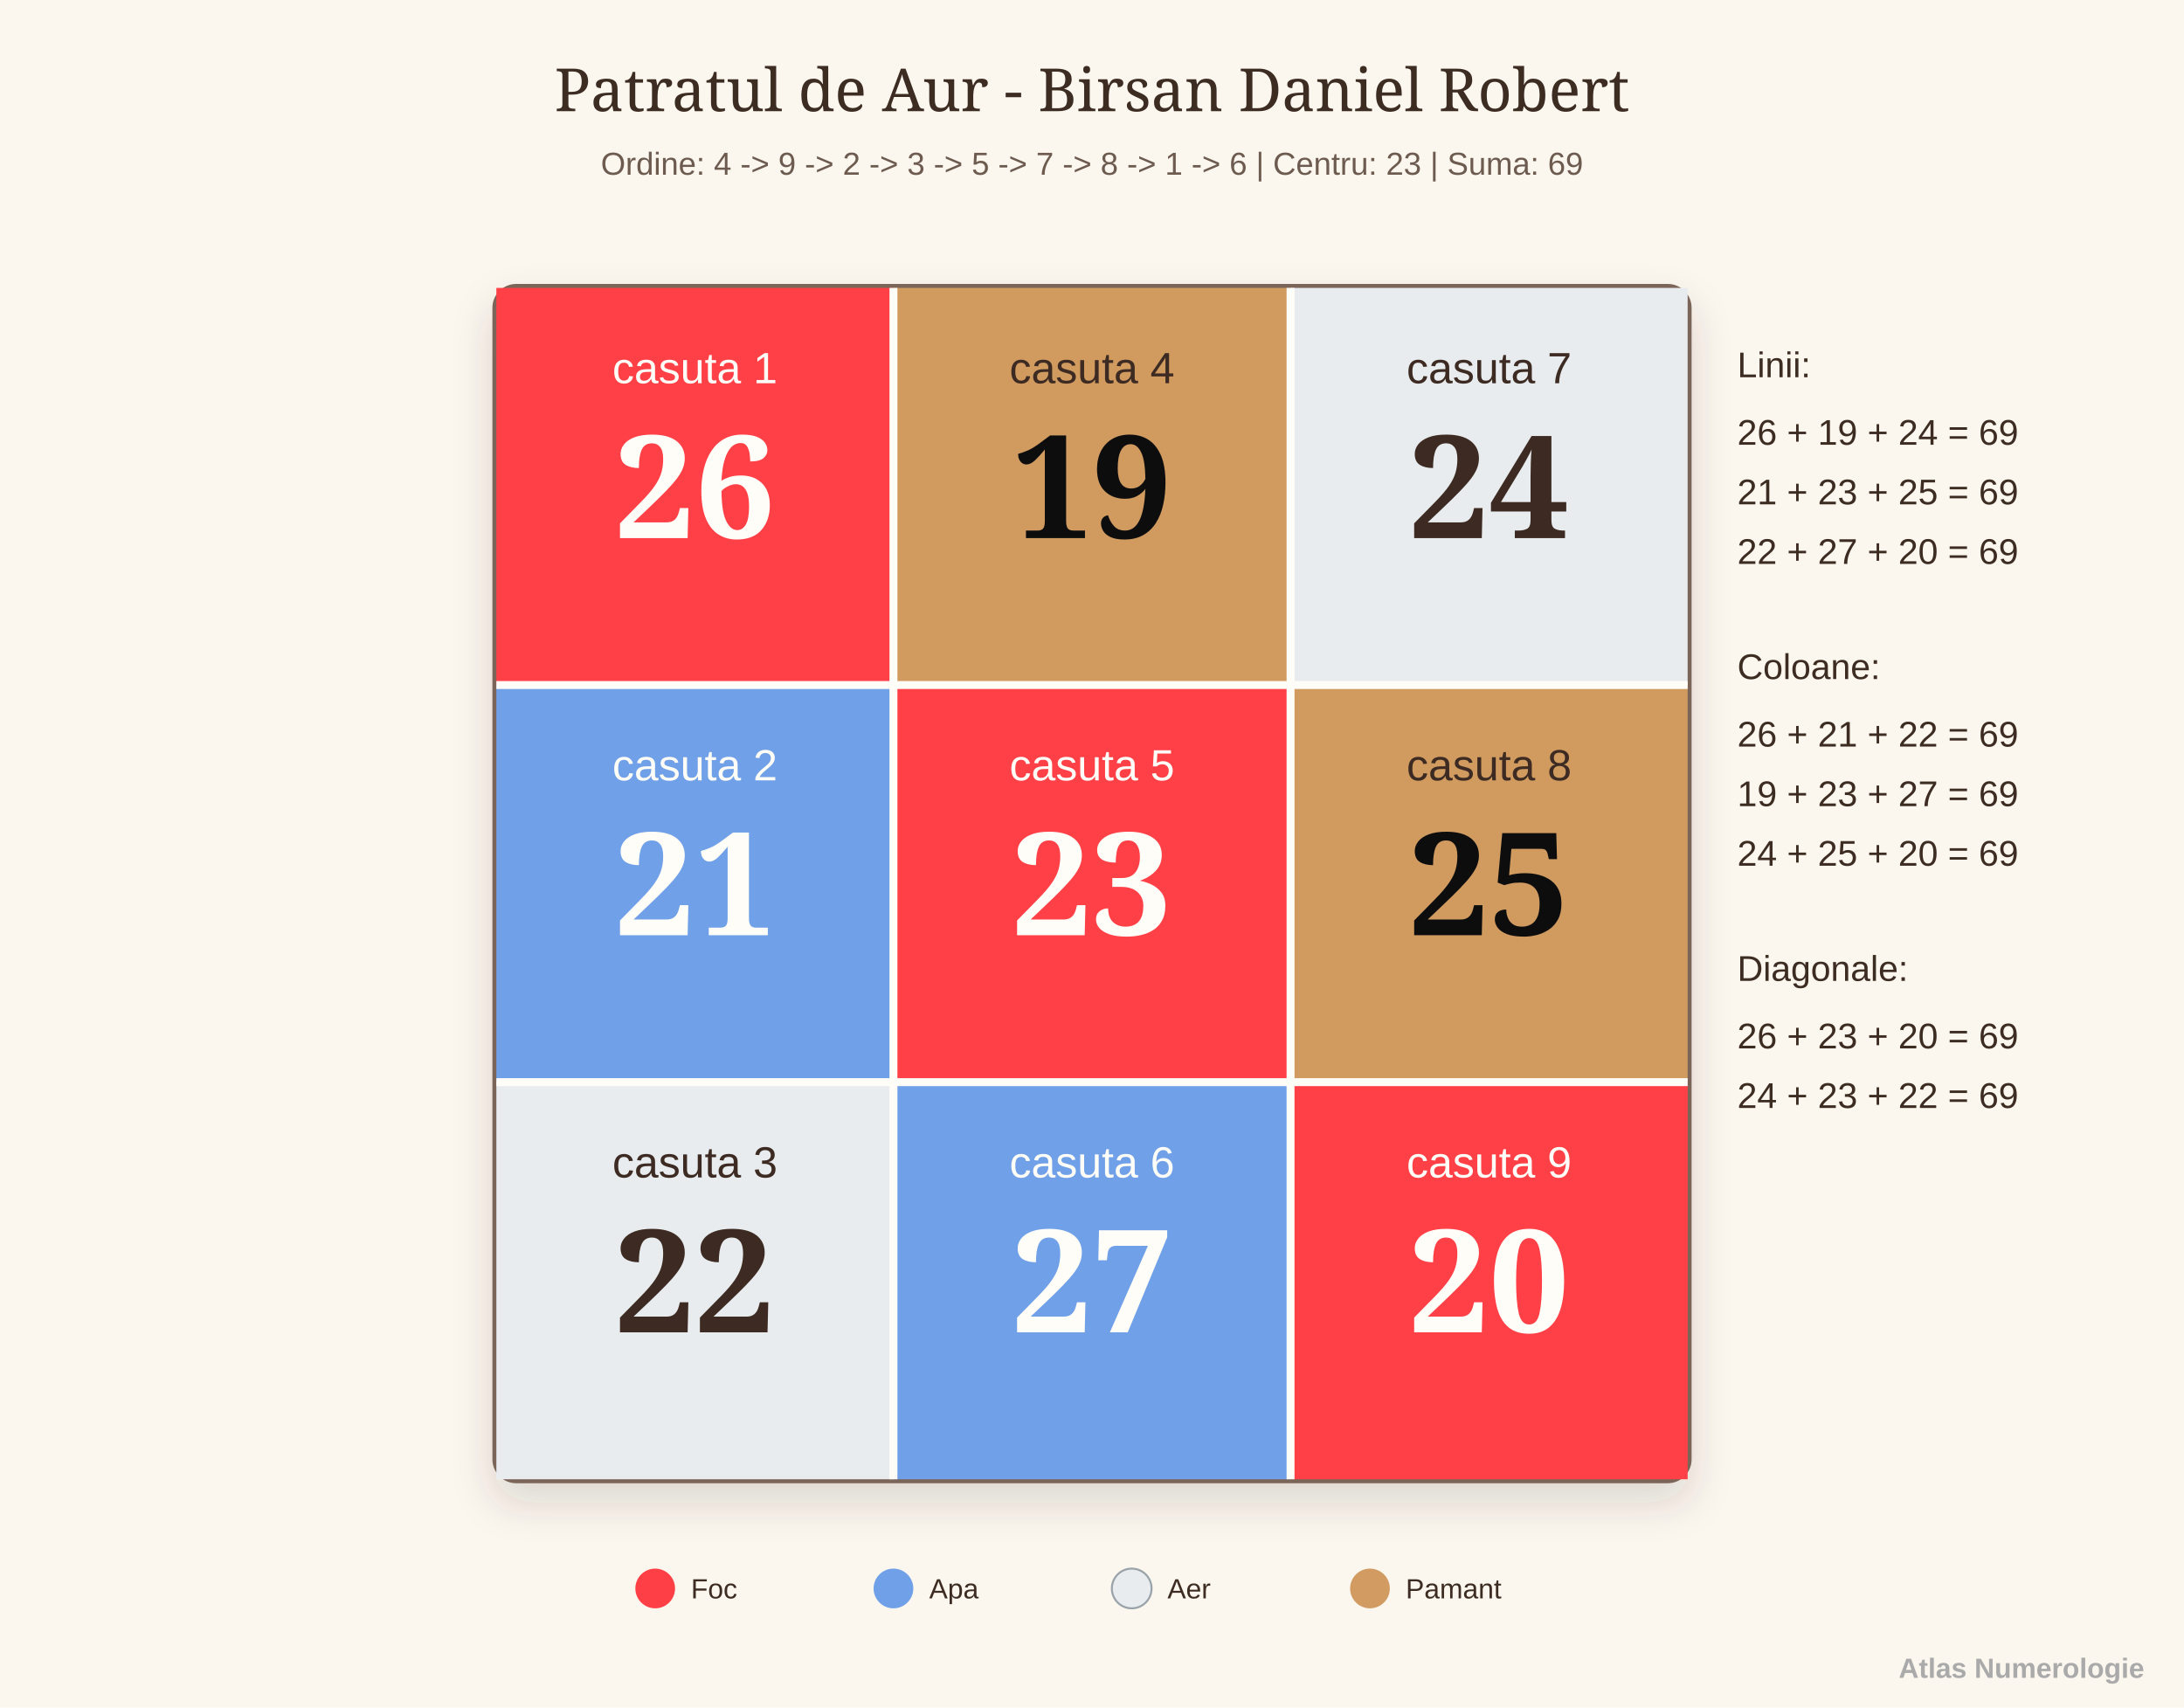
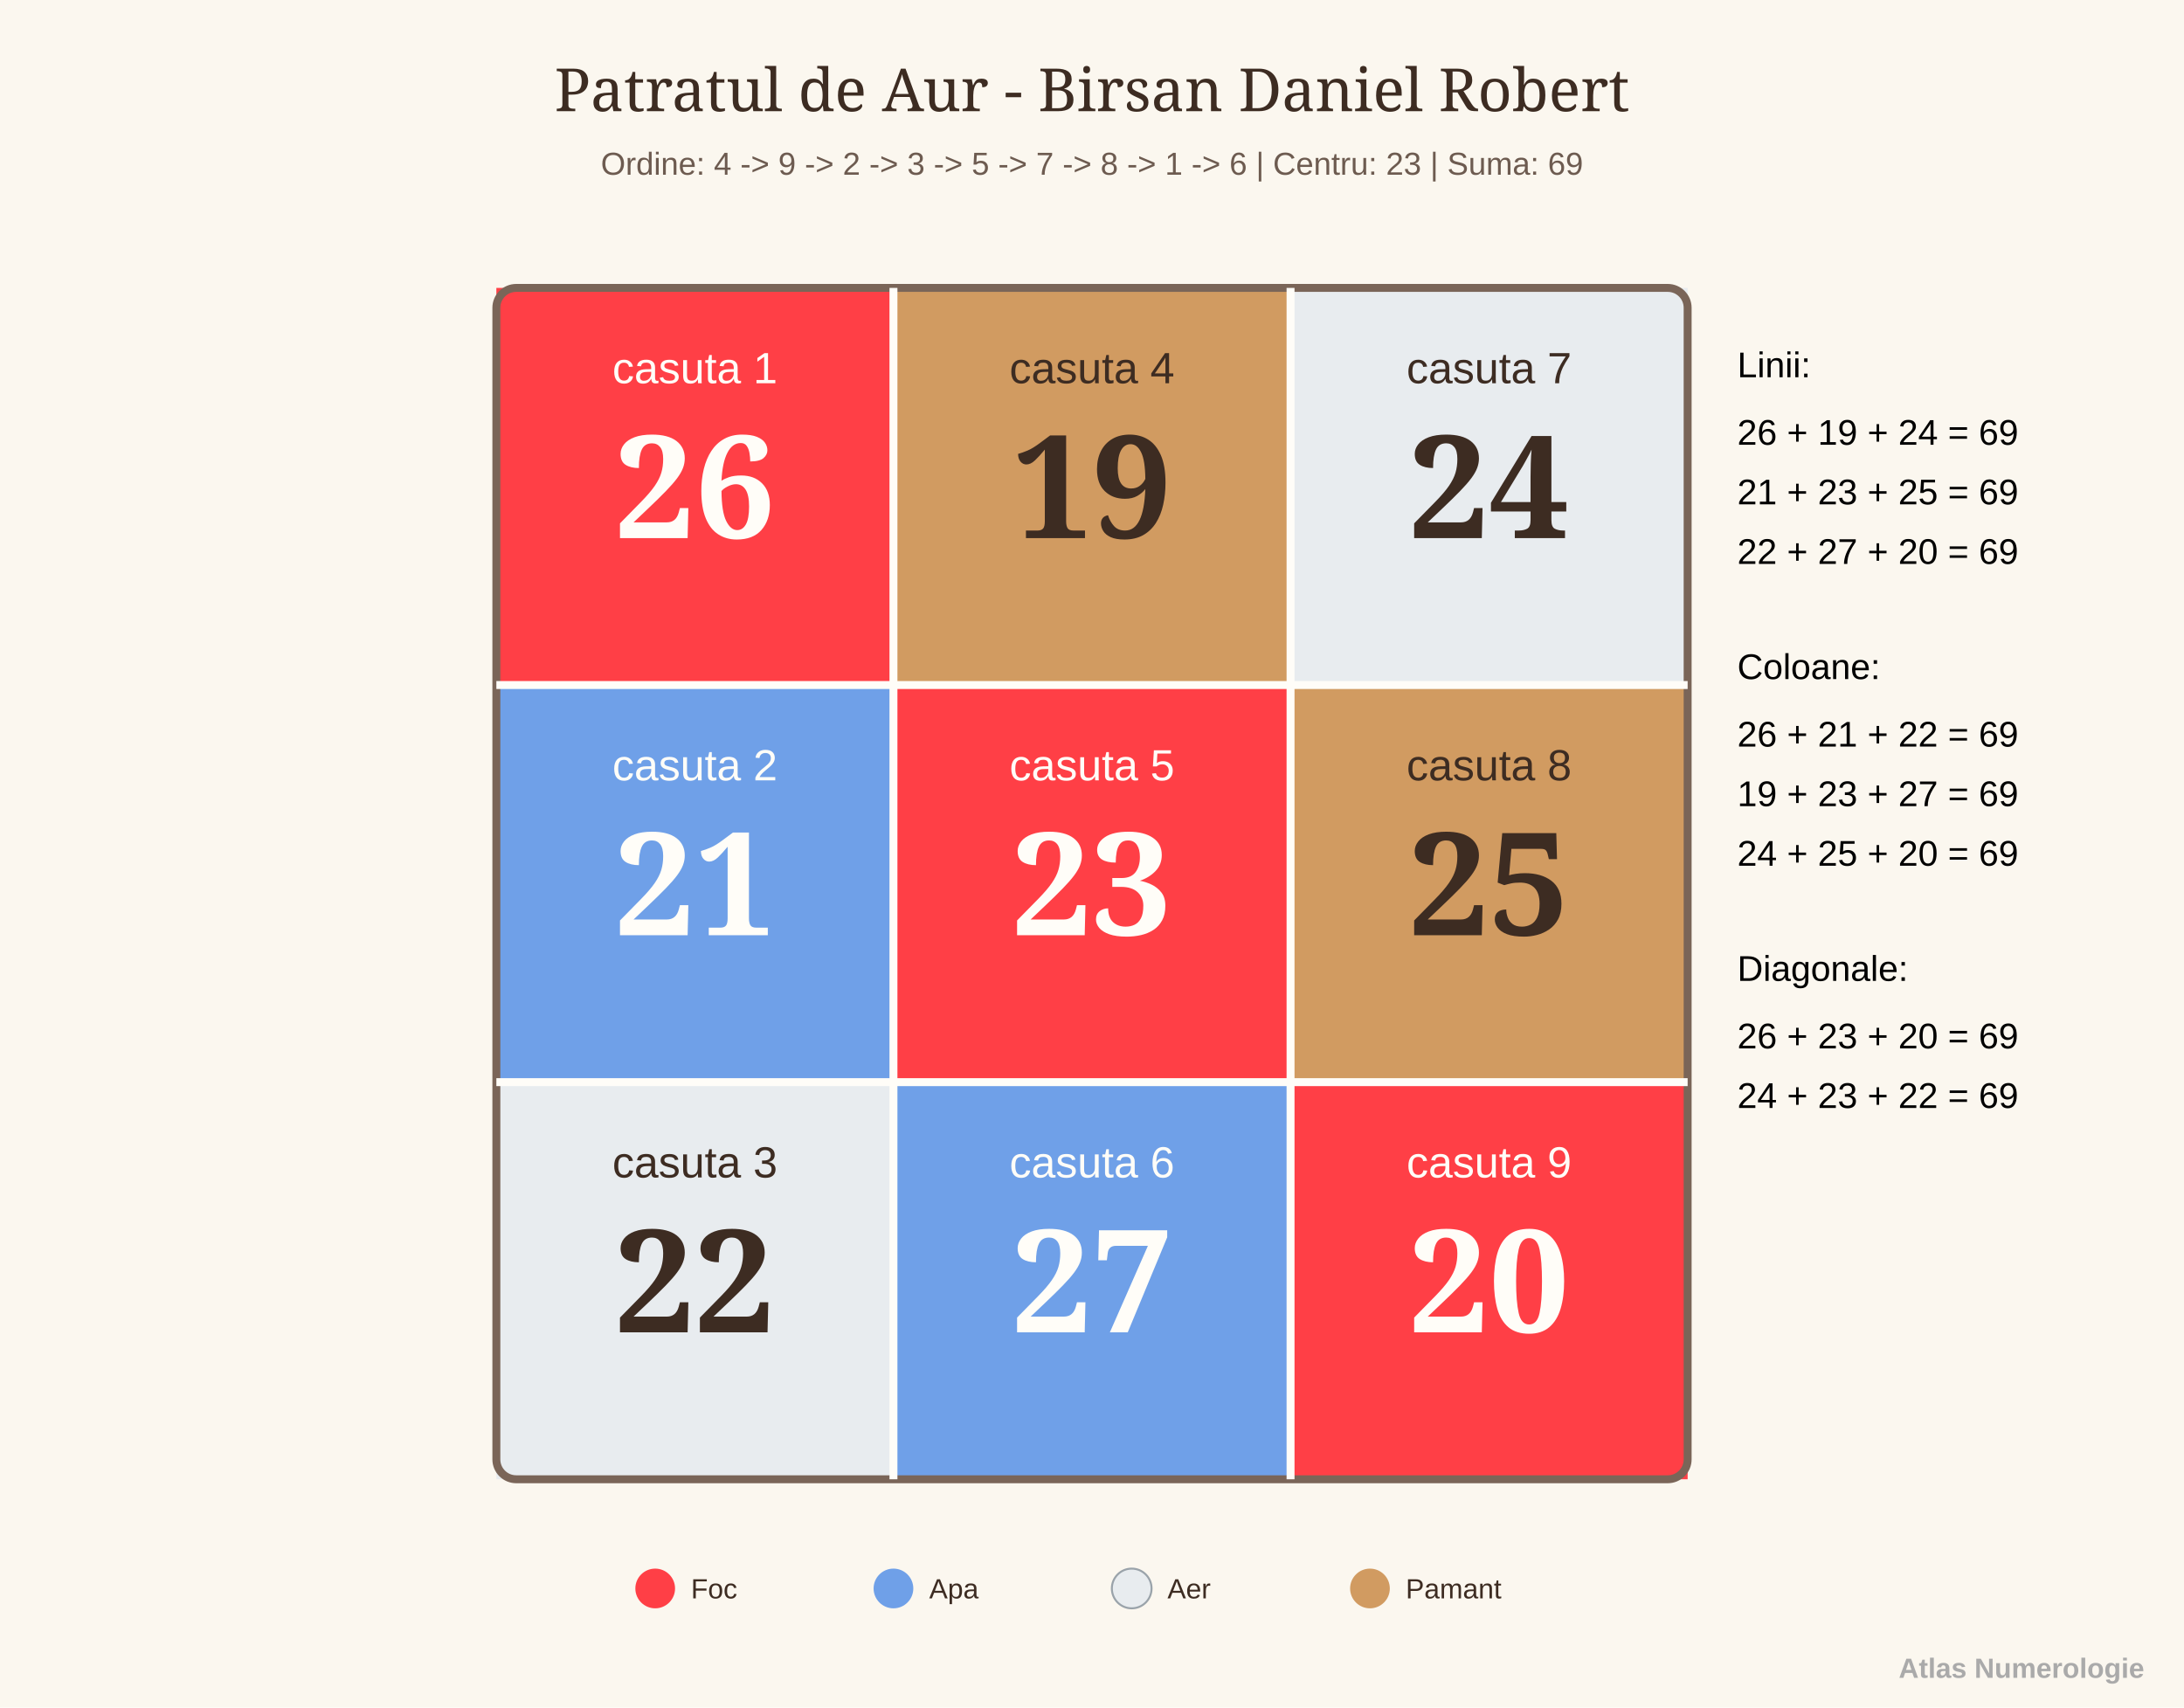
<svg xmlns="http://www.w3.org/2000/svg" width="1100" height="860" viewBox="0 0 1100 860">
  <rect width="1100" height="860" fill="#fbf7ef" />
  <text x="550" y="56" text-anchor="middle" font-family="Georgia, serif" font-size="30" fill="#3d2c22">Patratul de Aur - Birsan Daniel Robert</text>
-   <text x="550" y="88" text-anchor="middle" font-family="Arial, sans-serif" font-size="16" fill="#6d5b50">Ordine: 4 -&gt; 9 -&gt; 2 -&gt; 3 -&gt; 5 -&gt; 7 -&gt; 8 -&gt; 1 -&gt; 6 | Centru: 23 | Suma: 69</text>
-   <defs>
-     <filter id="soft-shadow" x="-20%" y="-20%" width="140%" height="140%">
-       <feDropShadow dx="0" dy="10" stdDeviation="10" flood-color="#3d2c22" flood-opacity="0.16" />
-     </filter>
-   </defs>
-   <g transform="translate(250 145)" filter="url(#soft-shadow)">
-     <rect x="0" y="0" width="600" height="600" rx="10" fill="#fffdf8" stroke="#7a6558" stroke-width="4" />
-     <rect x="0" y="0" width="200" height="200" fill="#ff3f46" />
-     <rect x="200" y="0" width="200" height="200" fill="#d19b61" />
-     <rect x="400" y="0" width="200" height="200" fill="#e8ecef" />
-     <rect x="0" y="200" width="200" height="200" fill="#6fa0e8" />
-     <rect x="200" y="200" width="200" height="200" fill="#ff3f46" />
-     <rect x="400" y="200" width="200" height="200" fill="#d19b61" />
-     <rect x="0" y="400" width="200" height="200" fill="#e8ecef" />
-     <rect x="200" y="400" width="200" height="200" fill="#6fa0e8" />
-     <rect x="400" y="400" width="200" height="200" fill="#ff3f46" />
-     <g stroke="#fffdf8" stroke-width="4">
-       <line x1="200" y1="0" x2="200" y2="600" />
-       <line x1="400" y1="0" x2="400" y2="600" />
-       <line x1="0" y1="200" x2="600" y2="200" />
-       <line x1="0" y1="400" x2="600" y2="400" />
-     </g>
-     <g font-family="Arial, sans-serif" text-anchor="middle">
-       <text x="100" y="48" font-size="22" fill="#fffdf8">casuta 1</text>
-       <text x="300" y="48" font-size="22" fill="#3d2c22">casuta 4</text>
-       <text x="500" y="48" font-size="22" fill="#3d2c22">casuta 7</text>
-       <text x="100" y="248" font-size="22" fill="#fffdf8">casuta 2</text>
-       <text x="300" y="248" font-size="22" fill="#fffdf8">casuta 5</text>
-       <text x="500" y="248" font-size="22" fill="#3d2c22">casuta 8</text>
-       <text x="100" y="448" font-size="22" fill="#3d2c22">casuta 3</text>
-       <text x="300" y="448" font-size="22" fill="#fffdf8">casuta 6</text>
-       <text x="500" y="448" font-size="22" fill="#fffdf8">casuta 9</text>
-     </g>
-     <g font-family="Georgia, serif" font-weight="700" font-size="72" text-anchor="middle">
-       <text x="100" y="126" fill="#fffdf8">26</text>
-       <text x="300" y="126" fill="#111111">19</text>
-       <text x="500" y="126" fill="#3d2c22">24</text>
-       <text x="100" y="326" fill="#fffdf8">21</text>
-       <text x="300" y="326" fill="#fffdf8">23</text>
-       <text x="500" y="326" fill="#111111">25</text>
-       <text x="100" y="526" fill="#3d2c22">22</text>
-       <text x="300" y="526" fill="#fffdf8">27</text>
-       <text x="500" y="526" fill="#fffdf8">20</text>
-     </g>
+   <text x="550" y="88" text-anchor="middle" font-family="Arial, Helvetica, sans-serif" font-size="16" fill="#6d5b50">Ordine: 4 -&gt; 9 -&gt; 2 -&gt; 3 -&gt; 5 -&gt; 7 -&gt; 8 -&gt; 1 -&gt; 6 | Centru: 23 | Suma: 69</text>
+   <rect x="250" y="145" width="200" height="200" fill="#ff3f46" />
+   <text x="350" y="193" text-anchor="middle" font-family="Arial, Helvetica, sans-serif" font-size="22" fill="#fffdf8">casuta 1</text>
+   <text x="350" y="271" text-anchor="middle" font-family="Georgia, serif" font-size="72" font-weight="700" fill="#fffdf8">26</text>
+   <rect x="450" y="145" width="200" height="200" fill="#d19b61" />
+   <text x="550" y="193" text-anchor="middle" font-family="Arial, Helvetica, sans-serif" font-size="22" fill="#3d2c22">casuta 4</text>
+   <text x="550" y="271" text-anchor="middle" font-family="Georgia, serif" font-size="72" font-weight="700" fill="#3d2c22">19</text>
+   <rect x="650" y="145" width="200" height="200" fill="#e8ecef" />
+   <text x="750" y="193" text-anchor="middle" font-family="Arial, Helvetica, sans-serif" font-size="22" fill="#3d2c22">casuta 7</text>
+   <text x="750" y="271" text-anchor="middle" font-family="Georgia, serif" font-size="72" font-weight="700" fill="#3d2c22">24</text>
+   <rect x="250" y="345" width="200" height="200" fill="#6fa0e8" />
+   <text x="350" y="393" text-anchor="middle" font-family="Arial, Helvetica, sans-serif" font-size="22" fill="#fffdf8">casuta 2</text>
+   <text x="350" y="471" text-anchor="middle" font-family="Georgia, serif" font-size="72" font-weight="700" fill="#fffdf8">21</text>
+   <rect x="450" y="345" width="200" height="200" fill="#ff3f46" />
+   <text x="550" y="393" text-anchor="middle" font-family="Arial, Helvetica, sans-serif" font-size="22" fill="#fffdf8">casuta 5</text>
+   <text x="550" y="471" text-anchor="middle" font-family="Georgia, serif" font-size="72" font-weight="700" fill="#fffdf8">23</text>
+   <rect x="650" y="345" width="200" height="200" fill="#d19b61" />
+   <text x="750" y="393" text-anchor="middle" font-family="Arial, Helvetica, sans-serif" font-size="22" fill="#3d2c22">casuta 8</text>
+   <text x="750" y="471" text-anchor="middle" font-family="Georgia, serif" font-size="72" font-weight="700" fill="#3d2c22">25</text>
+   <rect x="250" y="545" width="200" height="200" fill="#e8ecef" />
+   <text x="350" y="593" text-anchor="middle" font-family="Arial, Helvetica, sans-serif" font-size="22" fill="#3d2c22">casuta 3</text>
+   <text x="350" y="671" text-anchor="middle" font-family="Georgia, serif" font-size="72" font-weight="700" fill="#3d2c22">22</text>
+   <rect x="450" y="545" width="200" height="200" fill="#6fa0e8" />
+   <text x="550" y="593" text-anchor="middle" font-family="Arial, Helvetica, sans-serif" font-size="22" fill="#fffdf8">casuta 6</text>
+   <text x="550" y="671" text-anchor="middle" font-family="Georgia, serif" font-size="72" font-weight="700" fill="#fffdf8">27</text>
+   <rect x="650" y="545" width="200" height="200" fill="#ff3f46" />
+   <text x="750" y="593" text-anchor="middle" font-family="Arial, Helvetica, sans-serif" font-size="22" fill="#fffdf8">casuta 9</text>
+   <text x="750" y="671" text-anchor="middle" font-family="Georgia, serif" font-size="72" font-weight="700" fill="#fffdf8">20</text>
+   <rect x="250" y="145" width="600" height="600" rx="10" fill="none" stroke="#7a6558" stroke-width="4" />
+   <g stroke="#fffdf8" stroke-width="4">
+     <line x1="450" y1="145" x2="450" y2="745" />
+     <line x1="650" y1="145" x2="650" y2="745" />
+     <line x1="250" y1="345" x2="850" y2="345" />
+     <line x1="250" y1="545" x2="850" y2="545" />
  </g>
-   <g font-family="Arial, sans-serif" font-size="18" fill="#3d2c22">
-     <text x="875" y="190">Linii:</text>
-     <text x="875" y="224">26 + 19 + 24 = 69</text>
-     <text x="875" y="254">21 + 23 + 25 = 69</text>
-     <text x="875" y="284">22 + 27 + 20 = 69</text>
-     <text x="875" y="342">Coloane:</text>
-     <text x="875" y="376">26 + 21 + 22 = 69</text>
-     <text x="875" y="406">19 + 23 + 27 = 69</text>
-     <text x="875" y="436">24 + 25 + 20 = 69</text>
-     <text x="875" y="494">Diagonale:</text>
-     <text x="875" y="528">26 + 23 + 20 = 69</text>
-     <text x="875" y="558">24 + 23 + 22 = 69</text>
-   </g>
-   <g transform="translate(330 805)" font-family="Arial, sans-serif" font-size="14" fill="#3d2c22">
+   <text x="875" y="190" font-family="Arial, Helvetica, sans-serif" font-size="18">Linii:</text>
+   <text x="875" y="224" font-family="Arial, Helvetica, sans-serif" font-size="18">26 + 19 + 24 = 69</text>
+   <text x="875" y="254" font-family="Arial, Helvetica, sans-serif" font-size="18">21 + 23 + 25 = 69</text>
+   <text x="875" y="284" font-family="Arial, Helvetica, sans-serif" font-size="18">22 + 27 + 20 = 69</text>
+   <text x="875" y="342" font-family="Arial, Helvetica, sans-serif" font-size="18">Coloane:</text>
+   <text x="875" y="376" font-family="Arial, Helvetica, sans-serif" font-size="18">26 + 21 + 22 = 69</text>
+   <text x="875" y="406" font-family="Arial, Helvetica, sans-serif" font-size="18">19 + 23 + 27 = 69</text>
+   <text x="875" y="436" font-family="Arial, Helvetica, sans-serif" font-size="18">24 + 25 + 20 = 69</text>
+   <text x="875" y="494" font-family="Arial, Helvetica, sans-serif" font-size="18">Diagonale:</text>
+   <text x="875" y="528" font-family="Arial, Helvetica, sans-serif" font-size="18">26 + 23 + 20 = 69</text>
+   <text x="875" y="558" font-family="Arial, Helvetica, sans-serif" font-size="18">24 + 23 + 22 = 69</text>
+   <g transform="translate(330 805)" font-family="Arial, Helvetica, sans-serif" font-size="14" fill="#3d2c22">
    <circle cx="0" cy="-5" r="10" fill="#ff3f46" />
    <text x="18" y="0">Foc</text>
    <circle cx="120" cy="-5" r="10" fill="#6fa0e8" />
    <text x="138" y="0">Apa</text>
    <circle cx="240" cy="-5" r="10" fill="#e8ecef" stroke="#9aa3aa" />
    <text x="258" y="0">Aer</text>
    <circle cx="360" cy="-5" r="10" fill="#d19b61" />
    <text x="378" y="0">Pamant</text>
  </g>
  <text x="1080" y="845" text-anchor="end" font-family="Arial, Helvetica, sans-serif" font-size="14" fill="#aaa" font-weight="800">Atlas Numerologie</text>
</svg>
